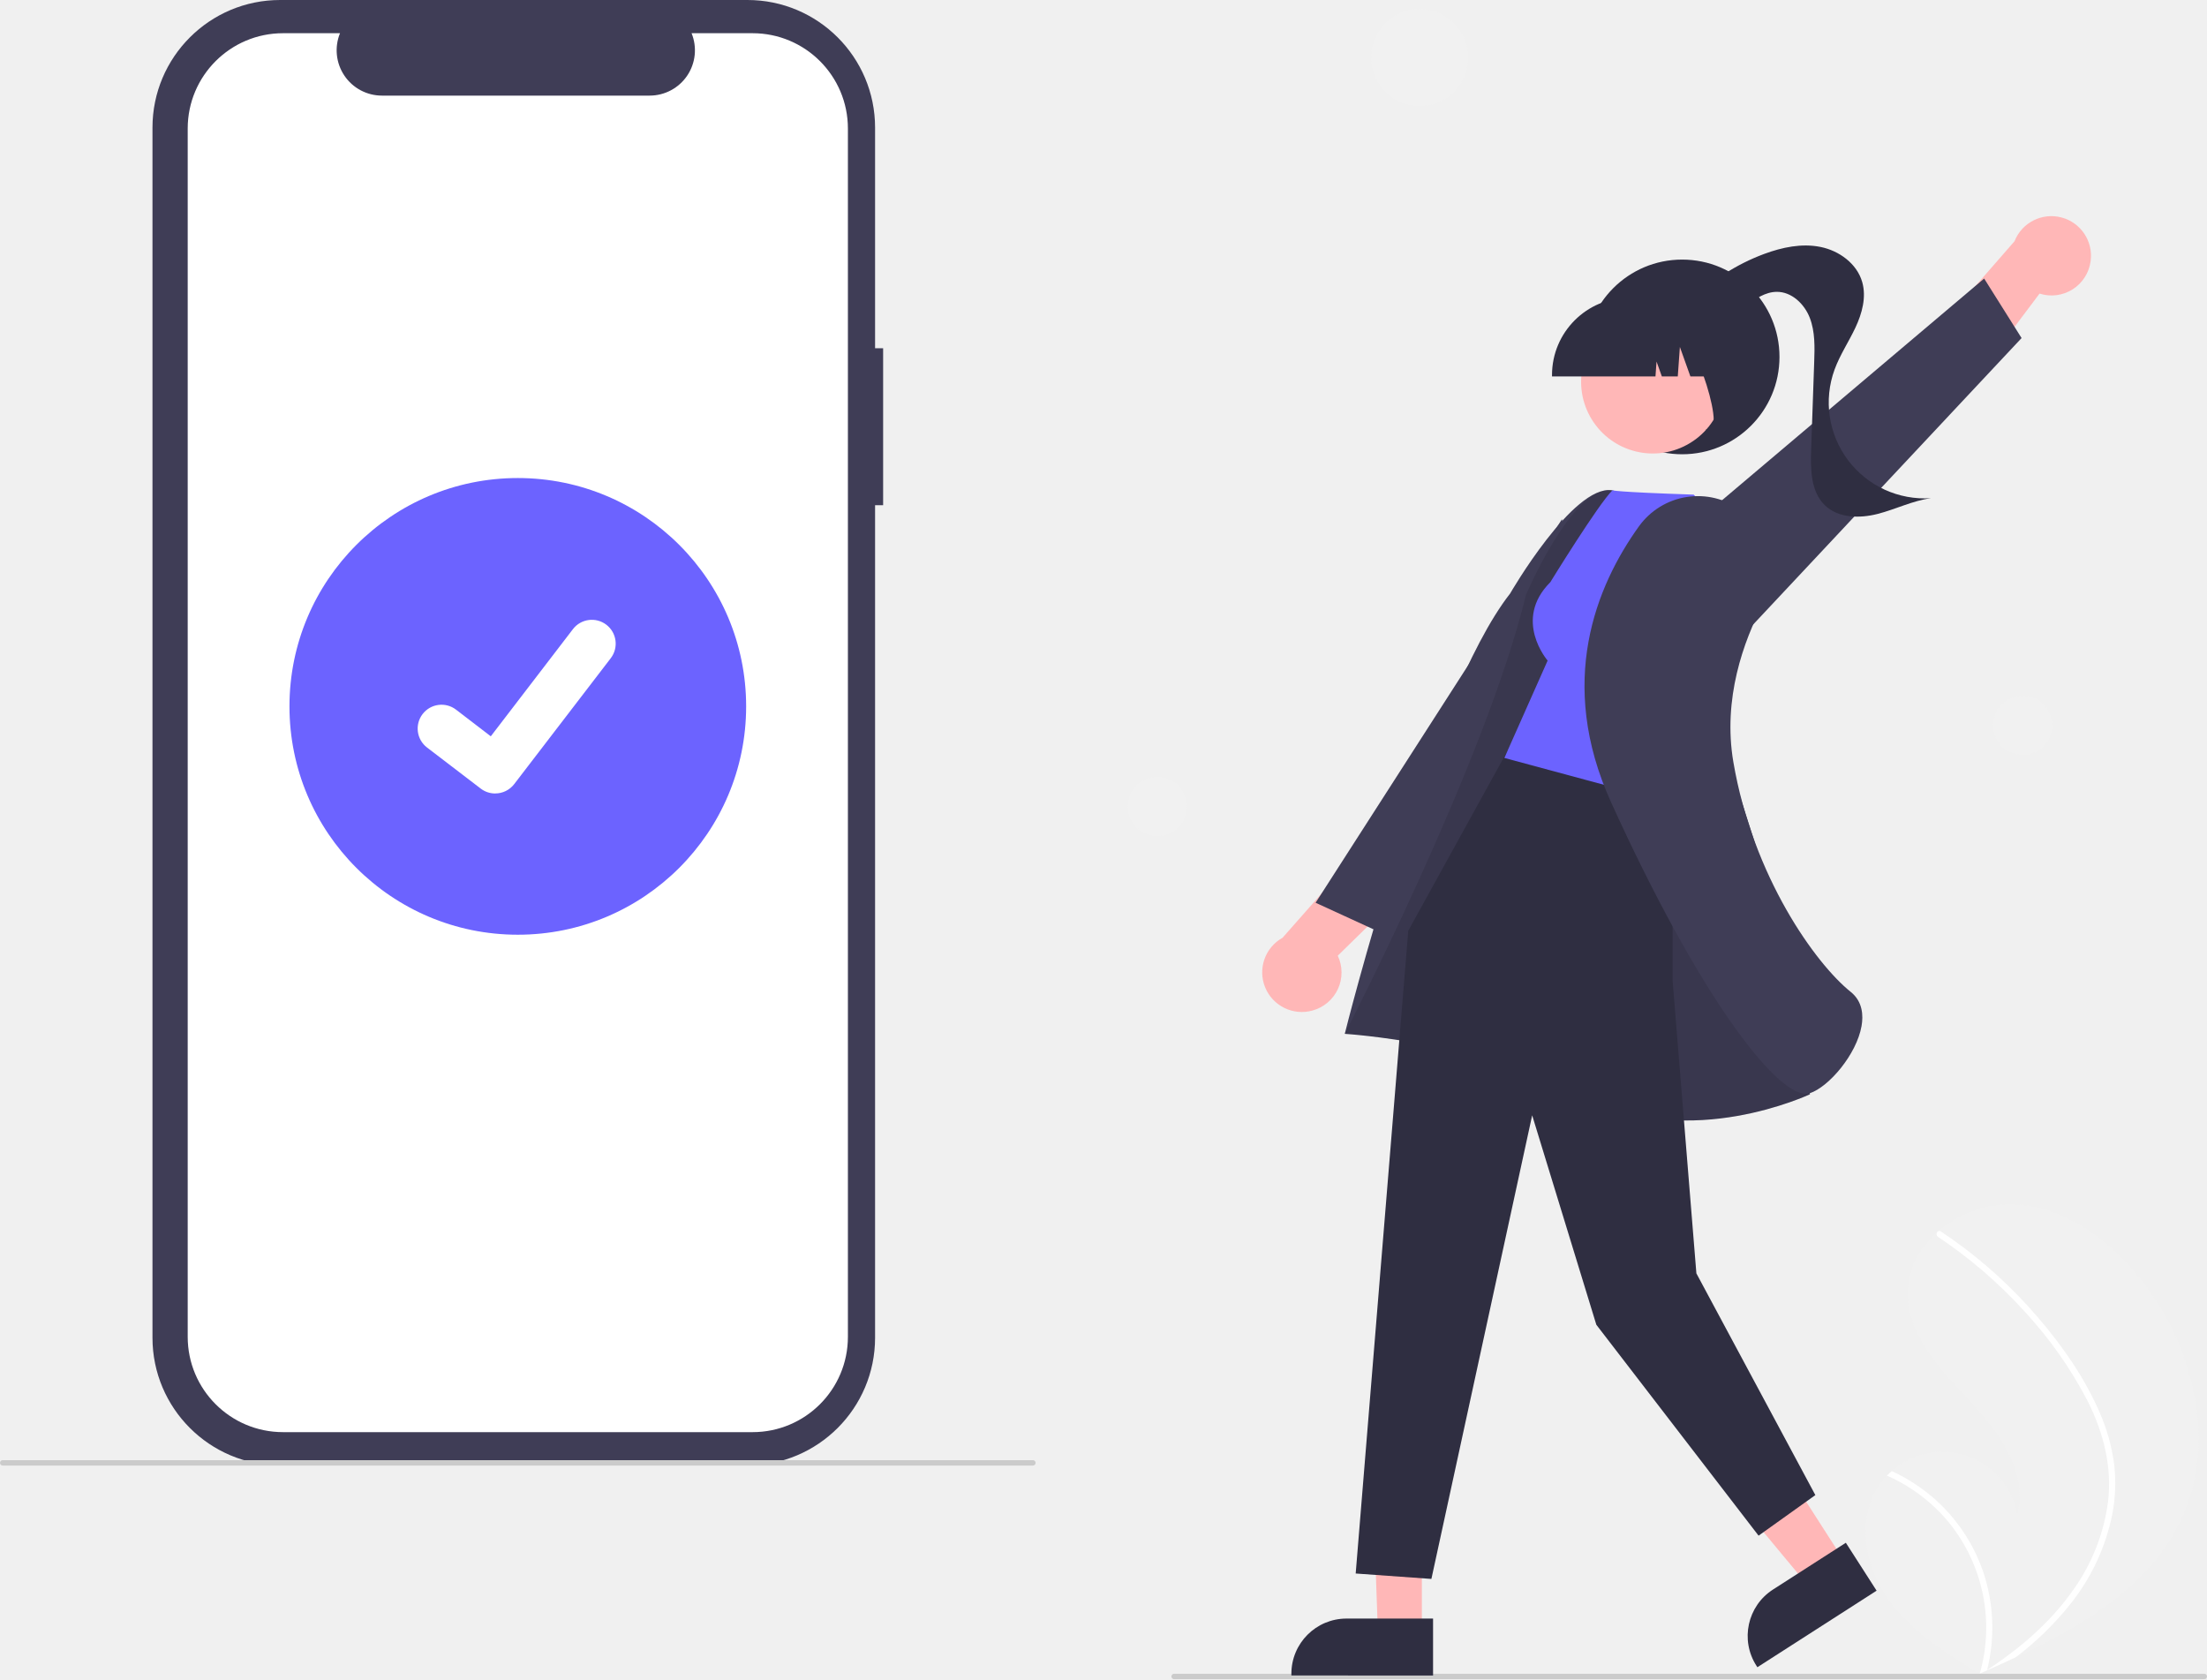
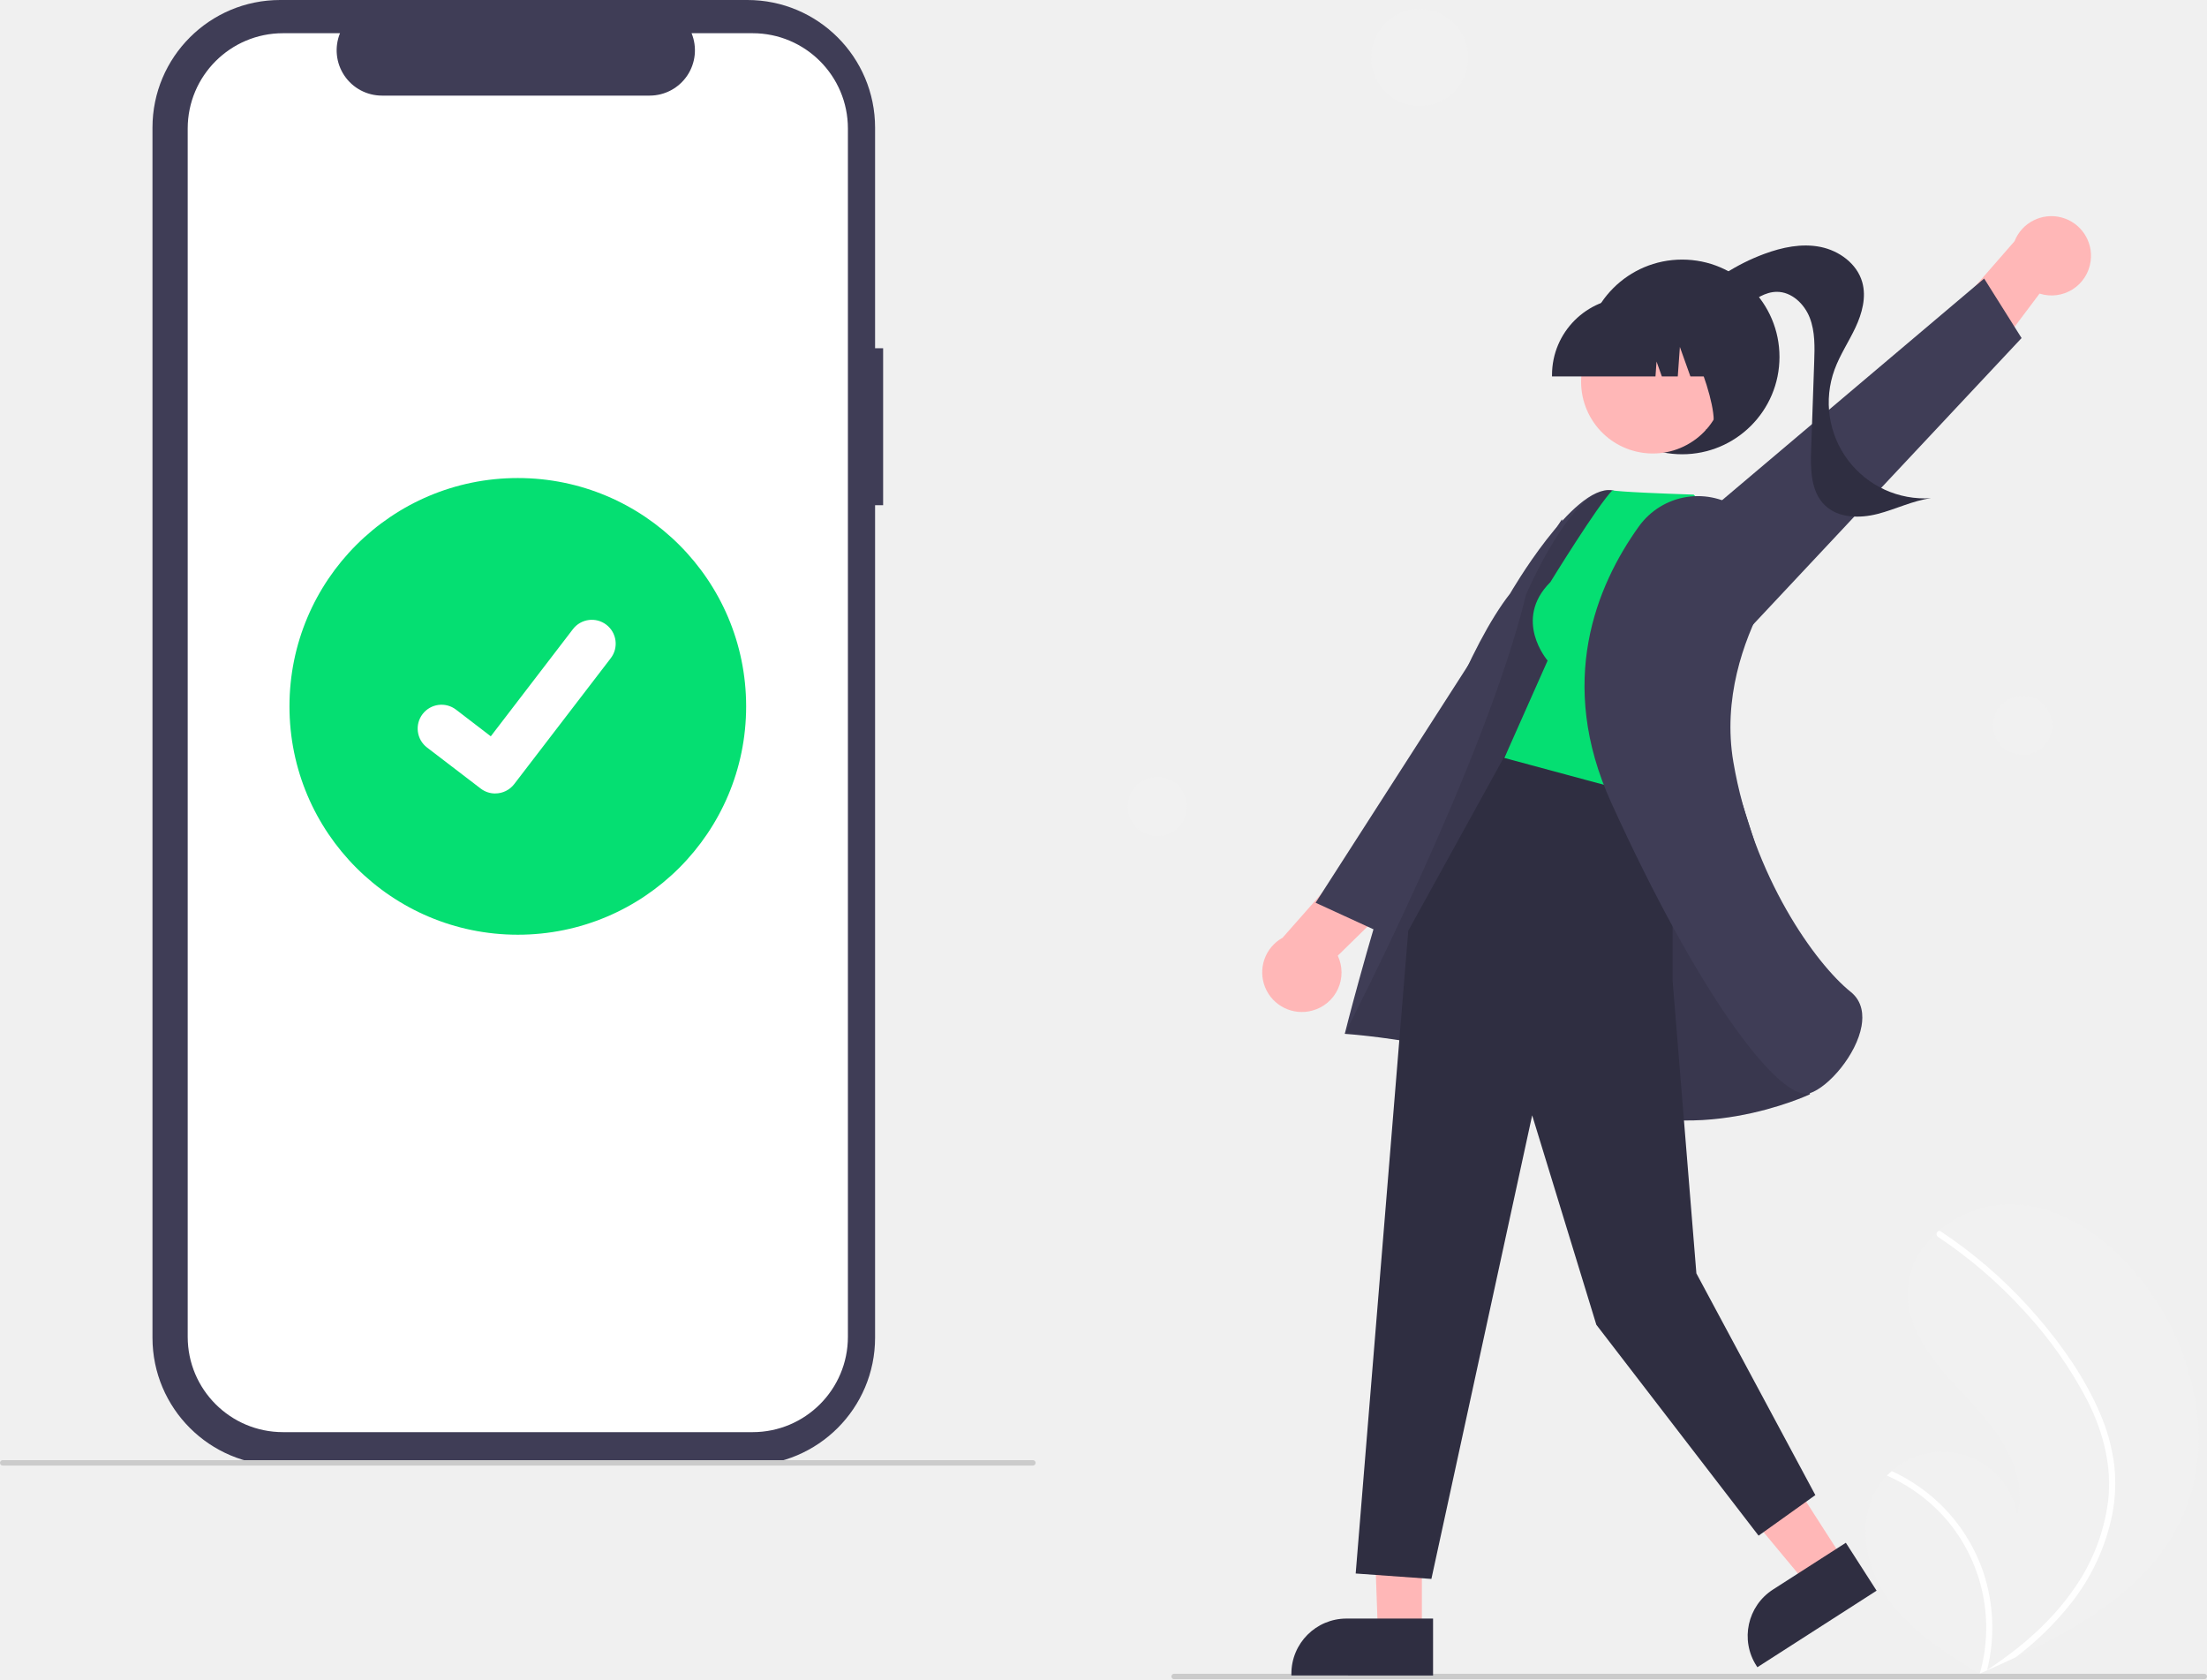
<svg xmlns="http://www.w3.org/2000/svg" width="816.215" height="621" viewBox="0 0 816.215 621" role="img" artist="Katerina Limpitsouni" source="https://undraw.co/">
  <path d="M518.501,268.281h-2.978V186.711A47.211,47.211,0,0,0,468.313,139.5H295.495a47.211,47.211,0,0,0-47.211,47.211V634.212a47.211,47.211,0,0,0,47.211,47.211H468.312a47.211,47.211,0,0,0,47.211-47.211v-307.868h2.978Z" transform="translate(-191.8923 -139.5)" fill="#3f3d56" />
  <path d="M470.217,151.783H447.659A16.75,16.75,0,0,1,432.15,174.859H333.145a16.75,16.75,0,0,1-15.508-23.076H296.567A35.256,35.256,0,0,0,261.311,187.039V633.884a35.256,35.256,0,0,0,35.256,35.256H470.217a35.256,35.256,0,0,0,35.256-35.256h0V187.039A35.256,35.256,0,0,0,470.217,151.783Z" transform="translate(-191.8923 -139.5)" fill="#fff" />
  <path d="M573.892,681.5h-381a1,1,0,0,1,0-2h381a1,1,0,0,1,0,2Z" transform="translate(-191.8923 -139.5)" fill="#cbcbcb" />
-   <circle id="baf12095-0797-4180-a98d-6422936d747a" data-name="Ellipse 44" cx="191.5" cy="261.234" r="84.446" fill="#6c63ff" />
+   <circle id="baf12095-0797-4180-a98d-6422936d747a" data-name="Ellipse 44" cx="191.5" cy="261.234" r="84.446" fill="#05df72" />
  <path id="b582f34e-fd02-4670-b1d8-d23f069ed737-178" data-name="Path 395" d="M375.024,432.947a8.758,8.758,0,0,1-5.269-1.751l-.094-.071-19.846-15.182a8.819,8.819,0,1,1,10.732-13.998l12.855,9.858L403.778,372.174a8.816,8.816,0,0,1,12.36-1.633l.003.002-.189.262.194-.262a8.826,8.826,0,0,1,1.631,12.362l-35.729,46.592a8.821,8.821,0,0,1-7.015,3.439Z" transform="translate(-191.8923 -139.5)" fill="#fff" />
  <path d="M886.137,689.8a26.263,26.263,0,0,1,3.606-4.595c.565-.586,1.16-1.137,1.774-1.674a28.142,28.142,0,0,1,46.402,16.007c4.124-15.252-6.612-30.276-17.406-41.816-10.8-11.536-23.143-24.191-23.081-39.998.03-8.796,4.333-16.643,10.829-22.46.2-.176.401-.352.605-.522a41.071,41.071,0,0,1,28.288-9.858c19.199,1.028,35.963,13.932,47.605,29.238,18.739,24.627,26.95,59.197,13.832,87.231-11.539,24.656-36.149,39.298-61.265,51.069q-5.261,2.466-10.501,4.783c-.023.006-.048.023-.071.029-.168.074-.336.148-.494.224-.721.318-1.442.636-2.157.95l.331.216,1.033.669c-.358-.217-.712-.427-1.07-.644-.107-.066-.219-.127-.325-.193-12.336-7.402-24.843-15.232-33.365-26.788C881.867,719.67,878.313,702.484,886.137,689.8Z" transform="translate(-191.8923 -139.5)" fill="#f1f1f1" />
  <path d="M968.44,661.936a69.818,69.818,0,0,1,5.376,19.53,60.624,60.624,0,0,1-.731,18.012,77.675,77.675,0,0,1-15.577,33.322,111.792,111.792,0,0,1-20.182,19.62q-5.26,2.466-10.501,4.783c-.023.006-.048.023-.072.029-.168.074-.336.148-.494.224-.721.318-1.442.636-2.157.95l.331.216,1.033.669c-.358-.217-.712-.427-1.07-.644-.106-.066-.219-.127-.325-.193a61.796,61.796,0,0,0-11.207-55.647A62.325,62.325,0,0,0,889.743,685.205c.564-.586,1.16-1.137,1.774-1.674a64.619,64.619,0,0,1,9.904,5.655,63.317,63.317,0,0,1,23.959,31.74,64.735,64.735,0,0,1,1.405,36.188c.619-.405,1.241-.82,1.845-1.234,11.492-7.75,22.083-17.057,30.061-28.471a72.261,72.261,0,0,0,12.822-32.585c1.529-12.834-1.682-25.454-7.412-36.905a151.257,151.257,0,0,0-23.696-33.67,171.872,171.872,0,0,0-31.776-27.322,1.236,1.236,0,0,1-.366-1.664,1.051,1.051,0,0,1,.605-.522.915.915,0,0,1,.78.158c1.44.961,2.868,1.931,4.279,2.929a173.822,173.822,0,0,1,31.765,29.016C954.721,637.4,962.94,649.126,968.44,661.936Z" transform="translate(-191.8923 -139.5)" fill="#fff" />
  <circle id="ae2e9f9a-ed63-4994-961d-af4fbb6f5199" data-name="Ellipse 44" cx="525.042" cy="21.276" r="17.934" fill="#f1f1f1" />
  <circle id="b777be60-18da-4893-88a8-55a275d98bc2" data-name="Ellipse 44" cx="748.042" cy="268.276" r="10.934" fill="#f1f1f1" />
  <circle id="a703acd2-aa23-4bff-9a86-75b7d9a928c1" data-name="Ellipse 44" cx="428.042" cy="298.276" r="10.934" fill="#f1f1f1" />
  <path d="M626.108,760.5h381a1,1,0,1,0,0-2h-381a1,1,0,0,0,0,2Z" transform="translate(-191.8923 -139.5)" fill="#cbcbcb" />
  <path d="M965.062,236.135a14.652,14.652,0,0,0-28.137-7.426l-30.917,35.444,9.072,25.337,31.093-41.415A14.573,14.573,0,0,0,965.062,236.135Z" transform="translate(-191.8923 -139.5)" fill="#ffb7b7" />
  <polygon points="645.013 234.549 747.642 125.02 733.799 103.012 605.076 211.876 645.013 234.549" fill="#3f3d56" />
  <circle cx="622.108" cy="132" r="36" fill="#2f2e41" />
  <path d="M816.894,251.163A75.485,75.485,0,0,1,844.357,233.404c6.639-2.459,13.865-3.979,20.805-2.582,6.941,1.397,13.504,6.198,15.44,13.008,1.583,5.568-.052,11.564-2.509,16.806-2.457,5.242-5.738,10.102-7.725,15.54a35.468,35.468,0,0,0,35.689,47.562c-6.819.914-13.105,4.119-19.771,5.825-6.666,1.706-14.533,1.59-19.486-3.185-5.241-5.052-5.346-13.267-5.093-20.542q.565-16.222,1.13-32.445c.192-5.515.356-11.208-1.633-16.356-1.989-5.148-6.716-9.656-12.235-9.609-4.183.035-7.885,2.569-11.239,5.068-3.354,2.499-6.905,5.165-11.071,5.536-4.166.372-8.923-2.711-8.611-6.882Z" transform="translate(-191.8923 -139.5)" fill="#2f2e41" />
  <path d="M677.269,513.223a14.652,14.652,0,0,1-11.039-26.925l31.101-35.284,26.305,5.683-36.997,36.238a14.573,14.573,0,0,1-9.369,20.287Z" transform="translate(-191.8923 -139.5)" fill="#ffb7b7" />
  <polygon points="587.698 247.405 510.183 344.705 486.555 333.857 577.665 192.012 587.698 247.405" fill="#3f3d56" />
  <polygon points="525.848 541.211 507.374 540.921 509.596 603.887 525.845 603.887 525.848 541.211" fill="#ffb7b7" />
  <path d="M721.882,738.082l-32.001-.001h-.001A20.395,20.395,0,0,0,669.486,758.474v.663l52.395.002Z" transform="translate(-191.8923 -139.5)" fill="#2f2e41" />
  <polygon points="648.165 524.511 627.984 537.467 668.352 586.032 682.026 577.253 648.165 524.511" fill="#ffb7b7" />
  <path d="M874.54,710.049,847.611,727.338l-.001.001a20.395,20.395,0,0,0-6.143,28.179l.358.558,44.091-28.307Z" transform="translate(-191.8923 -139.5)" fill="#2f2e41" />
  <path d="M847.247,471.74s-44.84-148.927-59.25-150.94-37.628,38.213-37.628,38.213c-30.103,38.408-61.144,162.821-61.144,162.821s51.747,3.238,89.573,23.363,82.468-1.019,82.468-1.019Z" transform="translate(-191.8923 -139.5)" fill="#3f3d56" />
  <path d="M847.247,471.74s-44.84-148.927-59.25-150.94-31.731,38.621-31.731,38.621c-15,62-67.041,162.413-67.041,162.413s51.747,3.238,89.573,23.363,82.468-1.019,82.468-1.019Z" transform="translate(-191.8923 -139.5)" opacity="0.1" style="isolation:isolate" />
  <polygon points="618.567 287.682 618.567 362.517 627.374 470.921 671.374 552.921 650.374 567.921 590.374 489.921 566.643 412.472 529.374 583.921 501.374 581.921 520.82 344.21 557.721 277.3 618.567 287.682" fill="#2f2e41" />
-   <path d="M765.25,354.8c-14,14-1,29-1,29l-16,36,63,17,22.016-98.378-15-16c-30-1-30.016-1.622-30.016-1.622C782.994,325.944,765.25,354.8,765.25,354.8Z" transform="translate(-191.8923 -139.5)" fill="#6c63ff" />
+   <path d="M765.25,354.8c-14,14-1,29-1,29l-16,36,63,17,22.016-98.378-15-16c-30-1-30.016-1.622-30.016-1.622C782.994,325.944,765.25,354.8,765.25,354.8Z" transform="translate(-191.8923 -139.5)" fill="#05df72" />
  <path d="M835.803,328.23a26.884,26.884,0,0,0-37.777,5.913c-15.838,22.052-30.482,57.661-10.305,102.072,32.399,71.31,60.593,107.814,72.055,107.811a4.56,4.56,0,0,0,1.473-.231c7.055-2.394,17.256-14.332,19.103-24.853.661-3.766.504-9.011-4-12.612-12.936-10.346-36.158-42.562-43.402-84.964-4.003-23.43,3.76-44.772,10.978-58.55a26.879,26.879,0,0,0-7.777-34.329h0Z" transform="translate(-191.8923 -139.5)" fill="#3f3d56" />
  <circle cx="803.14" cy="280.711" r="26.5" transform="translate(-228.1167 280.1343) rotate(-28.6632)" fill="#ffb7b7" />
  <path d="M765.872,278.707h38.266l.393-5.494,1.962,5.494h5.892l.778-10.889,3.889,10.889h11.401v-.539a28.624,28.624,0,0,0-28.592-28.592h-5.395A28.624,28.624,0,0,0,765.872,278.168Z" transform="translate(-191.8923 -139.5)" fill="#2f2e41" />
  <path d="M822.67,298.454,839,293.156V253.5H808.156l.764.762C819.544,264.873,831.36,302.519,822.67,298.454Z" transform="translate(-191.8923 -139.5)" fill="#2f2e41" />
</svg>
